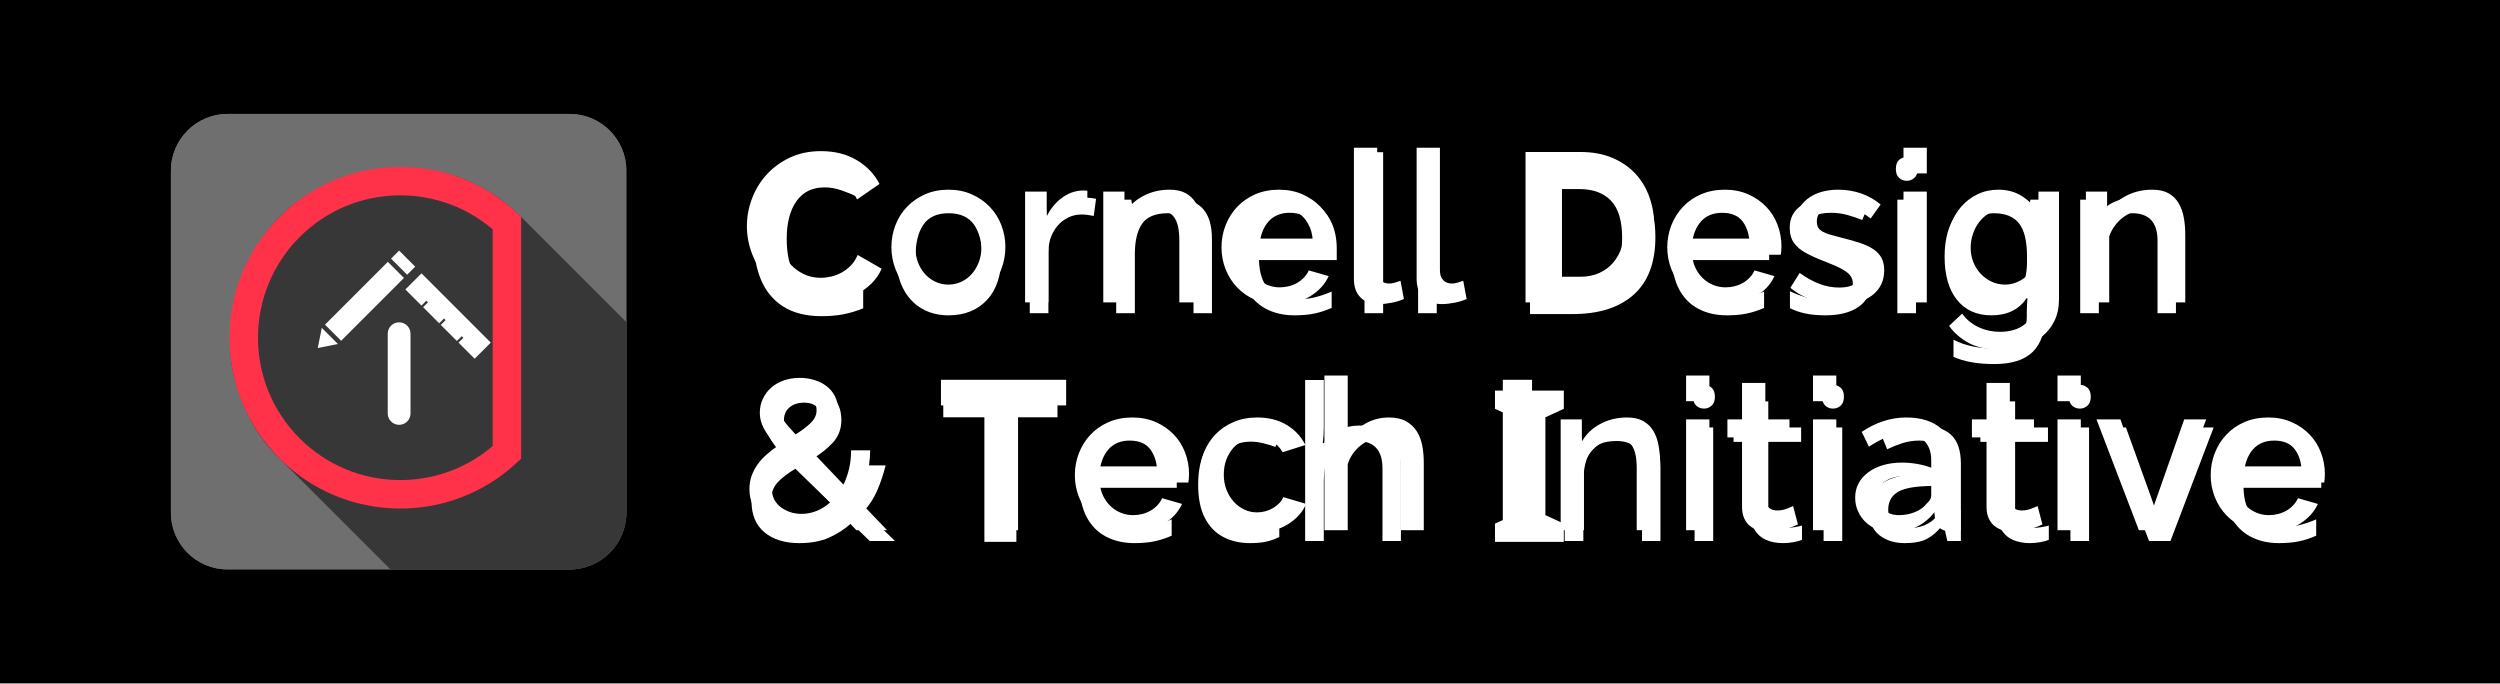
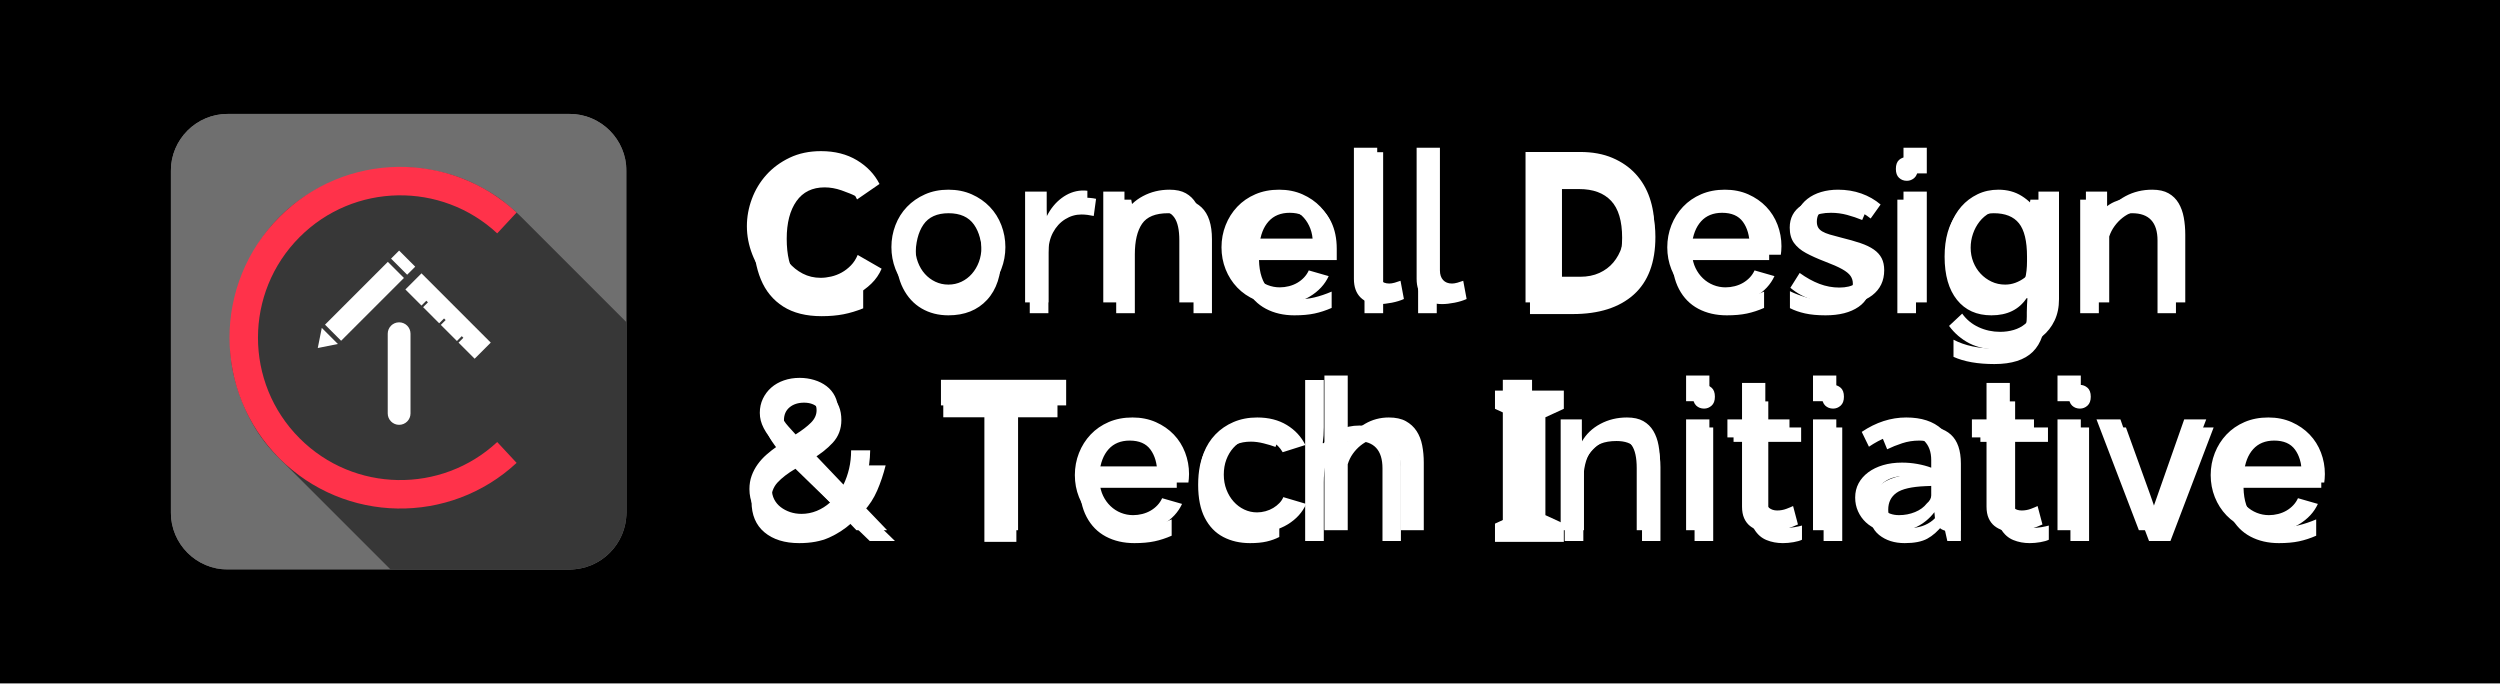
<svg xmlns="http://www.w3.org/2000/svg" xmlns:xlink="http://www.w3.org/1999/xlink" width="4390px" height="1200px" viewBox="0 0 4390 1200" version="1.1">
  <defs>
    <rect id="path-1" x="0" y="0" width="800" height="800" rx="100" />
  </defs>
  <g id="Wordmark-Light-Text-Background" stroke="none" stroke-width="1" fill="none" fill-rule="evenodd">
    <rect fill="#000000" x="0" y="0" width="4390" height="1200" />
    <g id="Wordmark-Light-Text-Transparent">
      <g id="Wordmark-Light-Text-No-Padding" transform="translate(300, 200)">
        <g id="Logo-Text---Light" transform="translate(1000, 0)" fill="#FFFFFF">
          <text id="Text-Label" font-family="Raleway-Bold, Raleway" font-size="372" font-weight="bold" line-spacing="400" letter-spacing="-1.782">
            <tspan x="1.86" y="351.487">C</tspan>
            <tspan x="253.41" y="350" font-family="Raleway-SemiBold, Raleway" font-weight="500" letter-spacing="-1.842">ornell </tspan>
            <tspan x="1353.168" y="351.487" letter-spacing="-1.842">D</tspan>
            <tspan x="1615.818" y="350" font-family="Raleway-SemiBold, Raleway" font-weight="500" letter-spacing="-1.842">esign</tspan>
            <tspan x="0" y="750" font-family="Raleway-SemiBold, Raleway" font-weight="500" letter-spacing="-1.842">&amp; </tspan>
            <tspan x="348.972" y="751.487" letter-spacing="-1.842">T</tspan>
            <tspan x="575.538" y="750" font-family="Raleway-SemiBold, Raleway" font-weight="500" letter-spacing="-1.842">ech </tspan>
            <tspan x="1313.287" y="751.487" letter-spacing="-1.842">I</tspan>
            <tspan x="1415.977" y="750" font-family="Raleway-SemiBold, Raleway" font-weight="500" letter-spacing="-1.842">nitiative</tspan>
          </text>
          <path d="M11.532,197.08 C11.532,180.96 14.446,165.026 20.274,149.278 C26.102,133.53 34.596,119.456 45.756,107.056 C56.916,94.656 70.556,84.612 86.676,76.924 C102.796,69.236 121.148,65.392 141.732,65.392 C166.036,65.392 187.054,70.724 204.786,81.388 C222.518,92.052 235.724,105.94 244.404,123.052 L204.972,150.208 C201.5,142.768 197.284,136.506 192.324,131.422 C187.364,126.338 182.032,122.308 176.328,119.332 C170.624,116.356 164.672,114.186 158.472,112.822 C152.272,111.458 146.196,110.776 140.244,110.776 C127.348,110.776 116.126,113.38 106.578,118.588 C97.03,123.796 89.094,130.554 82.77,138.862 C76.446,147.17 71.672,156.594 68.448,167.134 C65.224,177.674 63.612,188.152 63.612,198.568 C63.612,210.224 65.472,221.446 69.192,232.234 C72.912,243.022 78.182,252.508 85.002,260.692 C91.822,268.876 100.006,275.448 109.554,280.408 C119.102,285.368 129.58,287.848 140.988,287.848 C146.94,287.848 153.14,287.104 159.588,285.616 C166.036,284.128 172.174,281.772 178.002,278.548 C183.83,275.324 189.224,271.17 194.184,266.086 C199.144,261.002 203.112,254.864 206.088,247.672 L248.124,271.852 C243.908,281.772 237.894,290.514 230.082,298.078 C222.27,305.642 213.466,312.028 203.67,317.236 C193.874,322.444 183.396,326.412 172.236,329.14 C161.076,331.868 150.164,333.232 139.5,333.232 C120.652,333.232 103.416,329.264 87.792,321.328 C72.168,313.392 58.714,303.038 47.43,290.266 C36.146,277.494 27.342,262.986 21.018,246.742 C14.694,230.498 11.532,213.944 11.532,197.08 Z M365.382,334.72 C350.005,334.72 336.18,331.992 323.904,326.536 C311.627,321.08 301.15,313.764 292.469,304.588 C283.789,295.412 277.094,284.686 272.382,272.41 C267.669,260.134 265.313,247.3 265.313,233.908 C265.313,220.516 267.669,207.682 272.382,195.406 C277.094,183.13 283.851,172.404 292.656,163.228 C301.46,154.052 311.999,146.736 324.276,141.28 C336.552,135.824 350.253,133.096 365.382,133.096 C380.51,133.096 394.211,135.824 406.488,141.28 C418.764,146.736 429.303,154.052 438.108,163.228 C446.912,172.404 453.669,183.13 458.382,195.406 C463.094,207.682 465.45,220.516 465.45,233.908 C465.45,247.3 463.094,260.134 458.382,272.41 C453.669,284.686 446.912,295.412 438.108,304.588 C429.303,313.764 418.764,321.08 406.488,326.536 C394.211,331.992 380.51,334.72 365.382,334.72 Z M307.349,234.28 C307.349,243.704 308.837,252.384 311.813,260.32 C314.79,268.256 318.881,275.138 324.089,280.966 C329.298,286.794 335.435,291.382 342.503,294.73 C349.572,298.078 357.197,299.752 365.382,299.752 C373.566,299.752 381.191,298.078 388.26,294.73 C395.328,291.382 401.465,286.732 406.673,280.78 C411.882,274.828 415.973,267.884 418.95,259.948 C421.926,252.012 423.413,243.332 423.413,233.908 C423.413,224.732 421.926,216.114 418.95,208.054 C415.973,199.994 411.882,192.988 406.673,187.036 C401.465,181.084 395.328,176.434 388.26,173.086 C381.191,169.738 373.566,168.064 365.382,168.064 C357.445,168.064 349.944,169.8 342.875,173.272 C335.807,176.744 329.67,181.456 324.462,187.408 C319.253,193.36 315.1,200.366 312,208.426 C308.899,216.486 307.349,225.104 307.349,234.28 Z M609.432,171.784 C593.56,172.28 579.486,175.938 567.21,182.758 C554.934,189.578 546.192,199.312 540.984,211.96 L540.984,331 L500.064,331 L500.064,136.444 L538.008,136.444 L538.008,179.968 C544.704,166.576 553.446,155.85 564.234,147.79 C575.022,139.73 586.616,135.328 599.016,134.584 L605.154,134.584 C606.766,134.584 608.192,134.708 609.432,134.956 L609.432,171.784 Z M811.818,331 L770.898,331 L770.898,222.004 C770.898,203.652 767.984,190.322 762.156,182.014 C756.328,173.706 747.71,169.552 736.302,169.552 C730.35,169.552 724.398,170.668 718.446,172.9 C712.494,175.132 706.914,178.294 701.706,182.386 C696.498,186.478 691.848,191.314 687.756,196.894 C683.664,202.474 680.502,208.612 678.27,215.308 L678.27,331 L637.35,331 L637.35,136.444 L674.55,136.444 L674.55,175.504 C681.99,162.36 692.778,152.006 706.914,144.442 C721.05,136.878 736.674,133.096 753.786,133.096 C765.442,133.096 774.99,135.204 782.43,139.42 C789.87,143.636 795.76,149.402 800.1,156.718 C804.44,164.034 807.478,172.466 809.214,182.014 C810.95,191.562 811.818,201.668 811.818,212.332 L811.818,331 Z M945.756,334.72 C930.628,334.72 916.864,332.054 904.464,326.722 C892.064,321.39 881.462,314.136 872.658,304.96 C863.854,295.784 857.034,285.12 852.198,272.968 C847.362,260.816 844.944,247.92 844.944,234.28 C844.944,220.64 847.362,207.682 852.198,195.406 C857.034,183.13 863.854,172.342 872.658,163.042 C881.462,153.742 892.064,146.426 904.464,141.094 C916.864,135.762 930.752,133.096 946.128,133.096 C961.256,133.096 974.958,135.824 987.234,141.28 C999.51,146.736 1009.988,153.99 1018.668,163.042 C1027.348,172.094 1033.982,182.634 1038.57,194.662 C1043.158,206.69 1045.452,219.276 1045.452,232.42 C1045.452,235.396 1045.328,238.186 1045.08,240.79 C1044.832,243.394 1044.584,245.564 1044.336,247.3 L888.468,247.3 C889.212,255.98 891.258,263.792 894.606,270.736 C897.954,277.68 902.294,283.694 907.626,288.778 C912.958,293.862 919.034,297.768 925.854,300.496 C932.674,303.224 939.804,304.588 947.244,304.588 C952.7,304.588 958.094,303.906 963.426,302.542 C968.758,301.178 973.656,299.194 978.12,296.59 C982.584,293.986 986.552,290.824 990.024,287.104 C993.496,283.384 996.224,279.292 998.208,274.828 L1033.176,284.872 C1026.48,299.504 1015.382,311.47 999.882,320.77 C984.382,330.07 966.34,334.72 945.756,334.72 Z M1004.904,219.028 C1004.16,210.844 1002.114,203.28 998.766,196.336 C995.418,189.392 991.14,183.502 985.932,178.666 C980.724,173.83 974.648,170.048 967.704,167.32 C960.76,164.592 953.444,163.228 945.756,163.228 C938.068,163.228 930.814,164.592 923.994,167.32 C917.174,170.048 911.16,173.83 905.952,178.666 C900.744,183.502 896.528,189.392 893.304,196.336 C890.08,203.28 888.096,210.844 887.352,219.028 L1004.904,219.028 Z M1077.462,59.44 L1118.382,59.44 L1118.382,274.828 C1118.382,282.02 1120.242,287.662 1123.962,291.754 C1127.682,295.846 1132.89,297.892 1139.586,297.892 C1142.314,297.892 1145.476,297.396 1149.072,296.404 C1152.668,295.412 1156.078,294.296 1159.302,293.056 L1165.254,325.048 C1159.302,327.776 1152.234,329.946 1144.05,331.558 C1135.866,333.17 1128.55,333.976 1122.102,333.976 C1107.966,333.976 1096.992,330.132 1089.18,322.444 C1081.368,314.756 1077.462,303.844 1077.462,289.708 L1077.462,59.44 Z M1187.592,59.44 L1228.512,59.44 L1228.512,274.828 C1228.512,282.02 1230.372,287.662 1234.092,291.754 C1237.812,295.846 1243.02,297.892 1249.716,297.892 C1252.444,297.892 1255.606,297.396 1259.202,296.404 C1262.798,295.412 1266.208,294.296 1269.432,293.056 L1275.384,325.048 C1269.432,327.776 1262.364,329.946 1254.18,331.558 C1245.996,333.17 1238.68,333.976 1232.232,333.976 C1218.096,333.976 1207.122,330.132 1199.31,322.444 C1191.498,314.756 1187.592,303.844 1187.592,289.708 L1187.592,59.44 Z M1378.836,331 L1378.836,66.88 L1474.812,66.88 C1496.388,66.88 1515.298,70.352 1531.542,77.296 C1547.786,84.24 1561.364,93.664 1572.276,105.568 C1583.188,117.472 1591.372,131.422 1596.828,147.418 C1602.284,163.414 1605.012,180.464 1605.012,198.568 C1605.012,218.656 1601.974,236.822 1595.898,253.066 C1589.822,269.31 1581.08,283.198 1569.672,294.73 C1558.264,306.262 1544.562,315.19 1528.566,321.514 C1512.57,327.838 1494.652,331 1474.812,331 L1378.836,331 Z M1553.304,198.568 C1553.304,185.92 1551.568,174.264 1548.096,163.6 C1544.624,152.936 1539.54,143.76 1532.844,136.072 C1526.148,128.384 1517.902,122.432 1508.106,118.216 C1498.31,114 1487.212,111.892 1474.812,111.892 L1430.172,111.892 L1430.172,285.988 L1474.812,285.988 C1487.46,285.988 1498.682,283.756 1508.478,279.292 C1518.274,274.828 1526.458,268.69 1533.03,260.878 C1539.602,253.066 1544.624,243.828 1548.096,233.164 C1551.568,222.5 1553.304,210.968 1553.304,198.568 Z M1728.534,334.72 C1713.406,334.72 1699.642,332.054 1687.242,326.722 C1674.842,321.39 1664.24,314.136 1655.436,304.96 C1646.632,295.784 1639.812,285.12 1634.976,272.968 C1630.14,260.816 1627.722,247.92 1627.722,234.28 C1627.722,220.64 1630.14,207.682 1634.976,195.406 C1639.812,183.13 1646.632,172.342 1655.436,163.042 C1664.24,153.742 1674.842,146.426 1687.242,141.094 C1699.642,135.762 1713.53,133.096 1728.906,133.096 C1744.034,133.096 1757.736,135.824 1770.012,141.28 C1782.288,146.736 1792.766,153.99 1801.446,163.042 C1810.126,172.094 1816.76,182.634 1821.348,194.662 C1825.936,206.69 1828.23,219.276 1828.23,232.42 C1828.23,235.396 1828.106,238.186 1827.858,240.79 C1827.61,243.394 1827.362,245.564 1827.114,247.3 L1671.246,247.3 C1671.99,255.98 1674.036,263.792 1677.384,270.736 C1680.732,277.68 1685.072,283.694 1690.404,288.778 C1695.736,293.862 1701.812,297.768 1708.632,300.496 C1715.452,303.224 1722.582,304.588 1730.022,304.588 C1735.478,304.588 1740.872,303.906 1746.204,302.542 C1751.536,301.178 1756.434,299.194 1760.898,296.59 C1765.362,293.986 1769.33,290.824 1772.802,287.104 C1776.274,283.384 1779.002,279.292 1780.986,274.828 L1815.954,284.872 C1809.258,299.504 1798.16,311.47 1782.66,320.77 C1767.16,330.07 1749.118,334.72 1728.534,334.72 Z M1787.682,219.028 C1786.938,210.844 1784.892,203.28 1781.544,196.336 C1778.196,189.392 1773.918,183.502 1768.71,178.666 C1763.502,173.83 1757.426,170.048 1750.482,167.32 C1743.538,164.592 1736.222,163.228 1728.534,163.228 C1720.846,163.228 1713.592,164.592 1706.772,167.32 C1699.952,170.048 1693.938,173.83 1688.73,178.666 C1683.522,183.502 1679.306,189.392 1676.082,196.336 C1672.858,203.28 1670.874,210.844 1670.13,219.028 L1787.682,219.028 Z M1930.548,334.72 C1914.924,334.72 1899.362,332.178 1883.862,327.094 C1868.362,322.01 1855.032,314.756 1843.872,305.332 L1860.24,279.292 C1871.896,287.724 1883.428,294.11 1894.836,298.45 C1906.244,302.79 1917.9,304.96 1929.804,304.96 C1941.956,304.96 1951.566,302.604 1958.634,297.892 C1965.702,293.18 1969.236,286.484 1969.236,277.804 C1969.236,269.62 1965.268,263.668 1957.332,259.948 C1949.396,256.228 1936.996,252.136 1920.132,247.672 C1907.98,244.448 1897.564,241.348 1888.884,238.372 C1880.204,235.396 1873.136,231.924 1867.68,227.956 C1862.224,223.988 1858.256,219.4 1855.776,214.192 C1853.296,208.984 1852.056,202.66 1852.056,195.22 C1852.056,185.3 1853.978,176.496 1857.822,168.808 C1861.666,161.12 1866.998,154.61 1873.818,149.278 C1880.638,143.946 1888.636,139.916 1897.812,137.188 C1906.988,134.46 1916.908,133.096 1927.572,133.096 C1942.204,133.096 1955.844,135.328 1968.492,139.792 C1981.14,144.256 1992.424,150.704 2002.344,159.136 L1984.86,183.688 C1966.756,169.304 1947.536,162.112 1927.2,162.112 C1916.784,162.112 1908.042,164.282 1900.974,168.622 C1893.906,172.962 1890.372,179.844 1890.372,189.268 C1890.372,193.236 1891.116,196.584 1892.604,199.312 C1894.092,202.04 1896.51,204.396 1899.858,206.38 C1903.206,208.364 1907.546,210.162 1912.878,211.774 C1918.21,213.386 1924.844,215.184 1932.78,217.168 C1945.924,220.392 1957.27,223.616 1966.818,226.84 C1976.366,230.064 1984.24,233.846 1990.44,238.186 C1996.64,242.526 2001.228,247.61 2004.204,253.438 C2007.18,259.266 2008.668,266.272 2008.668,274.456 C2008.668,293.056 2001.662,307.75 1987.65,318.538 C1973.638,329.326 1954.604,334.72 1930.548,334.72 Z M2042.538,331 L2042.538,136.444 L2083.458,136.444 L2083.458,331 L2042.538,331 Z M2042.538,104.452 L2042.538,59.44 L2083.458,59.44 L2083.458,104.452 L2042.538,104.452 Z M2207.724,332.86 C2194.58,332.86 2182.552,330.194 2171.64,324.862 C2160.728,319.53 2151.366,312.276 2143.554,303.1 C2135.742,293.924 2129.666,283.384 2125.326,271.48 C2120.986,259.576 2118.816,247.052 2118.816,233.908 C2118.816,220.02 2121.048,206.938 2125.512,194.662 C2129.976,182.386 2136.176,171.722 2144.112,162.67 C2152.048,153.618 2161.534,146.426 2172.57,141.094 C2183.606,135.762 2195.82,133.096 2209.212,133.096 C2224.836,133.096 2238.538,136.816 2250.318,144.256 C2262.098,151.696 2271.832,161.368 2279.52,173.272 L2279.52,136.444 L2315.604,136.444 L2315.604,325.42 C2315.604,339.556 2313,352.08 2307.792,362.992 C2302.584,373.904 2295.33,383.142 2286.03,390.706 C2276.73,398.27 2265.756,404.036 2253.108,408.004 C2240.46,411.972 2226.82,413.956 2212.188,413.956 C2190.612,413.956 2172.694,410.298 2158.434,402.982 C2144.174,395.666 2132.208,385.436 2122.536,372.292 L2145.6,350.716 C2153.04,361.132 2162.65,369.068 2174.43,374.524 C2186.21,379.98 2198.796,382.708 2212.188,382.708 C2220.62,382.708 2228.618,381.592 2236.182,379.36 C2243.746,377.128 2250.38,373.656 2256.084,368.944 C2261.788,364.232 2266.314,358.28 2269.662,351.088 C2273.01,343.896 2274.684,335.34 2274.684,325.42 L2274.684,295.66 C2267.74,307.564 2258.192,316.74 2246.04,323.188 C2233.888,329.636 2221.116,332.86 2207.724,332.86 Z M2221.116,299.752 C2227.316,299.752 2233.268,298.698 2238.972,296.59 C2244.676,294.482 2249.946,291.63 2254.782,288.034 C2259.618,284.438 2263.772,280.346 2267.244,275.758 C2270.716,271.17 2273.196,266.272 2274.684,261.064 L2274.684,210.1 C2272.204,203.9 2268.98,198.258 2265.012,193.174 C2261.044,188.09 2256.518,183.688 2251.434,179.968 C2246.35,176.248 2240.956,173.334 2235.252,171.226 C2229.548,169.118 2223.844,168.064 2218.14,168.064 C2209.212,168.064 2201.214,169.986 2194.146,173.83 C2187.078,177.674 2181.064,182.758 2176.104,189.082 C2171.144,195.406 2167.3,202.536 2164.572,210.472 C2161.844,218.408 2160.48,226.592 2160.48,235.024 C2160.48,243.952 2162.03,252.322 2165.13,260.134 C2168.23,267.946 2172.508,274.766 2177.964,280.594 C2183.42,286.422 2189.806,291.072 2197.122,294.544 C2204.438,298.016 2212.436,299.752 2221.116,299.752 Z M2537.334,331 L2496.414,331 L2496.414,222.004 C2496.414,203.652 2493.501,190.322 2487.673,182.014 C2481.844,173.706 2473.227,169.552 2461.818,169.552 C2455.866,169.552 2449.915,170.668 2443.963,172.9 C2438.01,175.132 2432.431,178.294 2427.222,182.386 C2422.014,186.478 2417.365,191.314 2413.273,196.894 C2409.18,202.474 2406.019,208.612 2403.787,215.308 L2403.787,331 L2362.867,331 L2362.867,136.444 L2400.066,136.444 L2400.066,175.504 C2407.507,162.36 2418.294,152.006 2432.43,144.442 C2446.567,136.878 2462.19,133.096 2479.302,133.096 C2490.959,133.096 2500.506,135.204 2507.947,139.42 C2515.387,143.636 2521.276,149.402 2525.617,156.718 C2529.957,164.034 2532.994,172.466 2534.731,182.014 C2536.466,191.562 2537.334,201.668 2537.334,212.332 L2537.334,331 Z M203.856,731 L179.676,705.704 C168.764,715.128 156.798,722.32 143.778,727.28 C130.758,732.24 117.18,734.72 103.044,734.72 C90.148,734.72 78.368,732.736 67.704,728.768 C57.04,724.8 47.864,719.406 40.176,712.586 C32.488,705.766 26.536,697.706 22.32,688.406 C18.104,679.106 15.996,669.248 15.996,658.832 C15.996,650.4 17.298,642.588 19.902,635.396 C22.506,628.204 26.04,621.508 30.504,615.308 C34.968,609.108 40.176,603.404 46.128,598.196 C52.08,592.988 58.28,588.152 64.728,583.688 C59.024,577.488 54.25,571.784 50.406,566.576 C46.562,561.368 43.462,556.47 41.106,551.882 C38.75,547.294 37.014,542.83 35.898,538.49 C34.782,534.15 34.224,529.624 34.224,524.912 C34.224,515.984 36.022,507.738 39.618,500.174 C43.214,492.61 48.112,486.1 54.312,480.644 C60.512,475.188 67.89,470.972 76.446,467.996 C85.002,465.02 94.24,463.532 104.16,463.532 C113.088,463.532 121.644,464.772 129.828,467.252 C138.012,469.732 145.204,473.328 151.404,478.04 C157.604,482.752 162.502,488.642 166.098,495.71 C169.694,502.778 171.492,510.776 171.492,519.704 C171.492,527.144 170.19,533.964 167.586,540.164 C164.982,546.364 161.448,552.254 156.984,557.834 C152.52,563.414 147.25,568.746 141.174,573.83 C135.098,578.914 128.588,583.812 121.644,588.524 L181.164,651.02 C185.38,642.34 188.666,632.978 191.022,622.934 C193.378,612.89 194.556,602.164 194.556,590.756 L228.036,590.756 C227.788,607.62 225.68,623.182 221.712,637.442 C217.744,651.702 212.164,664.536 204.972,675.944 L257.796,731 L203.856,731 Z M107.508,702.356 C116.684,702.356 125.55,700.62 134.106,697.148 C142.662,693.676 150.536,688.716 157.728,682.268 L89.28,609.728 C79.112,616.92 70.928,624.484 64.728,632.42 C58.528,640.356 55.428,649.284 55.428,659.204 C55.428,665.652 56.792,671.542 59.52,676.874 C62.248,682.206 66.03,686.732 70.866,690.452 C75.702,694.172 81.22,697.086 87.42,699.194 C93.62,701.302 100.316,702.356 107.508,702.356 Z M71.796,523.796 C71.796,526.276 72.168,528.694 72.912,531.05 C73.656,533.406 74.958,536.072 76.818,539.048 C78.678,542.024 81.282,545.372 84.63,549.092 C87.978,552.812 92.132,557.4 97.092,562.856 C108.5,555.664 117.49,548.782 124.062,542.21 C130.634,535.638 133.92,528.384 133.92,520.448 C133.92,512.512 131.13,506.126 125.55,501.29 C119.97,496.454 112.84,494.036 104.16,494.036 C94.736,494.036 86.986,496.95 80.91,502.778 C74.834,508.606 71.796,515.612 71.796,523.796 Z M572.172,511.892 L487.728,511.892 L487.728,731 L436.764,731 L436.764,511.892 L352.32,511.892 L352.32,466.88 L572.172,466.88 L572.172,511.892 Z M688.254,734.72 C673.126,734.72 659.362,732.054 646.962,726.722 C634.562,721.39 623.96,714.136 615.156,704.96 C606.352,695.784 599.532,685.12 594.696,672.968 C589.86,660.816 587.442,647.92 587.442,634.28 C587.442,620.64 589.86,607.682 594.696,595.406 C599.532,583.13 606.352,572.342 615.156,563.042 C623.96,553.742 634.562,546.426 646.962,541.094 C659.362,535.762 673.25,533.096 688.626,533.096 C703.754,533.096 717.456,535.824 729.732,541.28 C742.008,546.736 752.486,553.99 761.166,563.042 C769.846,572.094 776.48,582.634 781.068,594.662 C785.656,606.69 787.95,619.276 787.95,632.42 C787.95,635.396 787.826,638.186 787.578,640.79 C787.33,643.394 787.082,645.564 786.834,647.3 L630.966,647.3 C631.71,655.98 633.756,663.792 637.104,670.736 C640.452,677.68 644.792,683.694 650.124,688.778 C655.456,693.862 661.532,697.768 668.352,700.496 C675.172,703.224 682.302,704.588 689.742,704.588 C695.198,704.588 700.592,703.906 705.924,702.542 C711.256,701.178 716.154,699.194 720.618,696.59 C725.082,693.986 729.05,690.824 732.522,687.104 C735.994,683.384 738.722,679.292 740.706,674.828 L775.674,684.872 C768.978,699.504 757.88,711.47 742.38,720.77 C726.88,730.07 708.838,734.72 688.254,734.72 Z M747.402,619.028 C746.658,610.844 744.612,603.28 741.264,596.336 C737.916,589.392 733.638,583.502 728.43,578.666 C723.222,573.83 717.146,570.048 710.202,567.32 C703.258,564.592 695.942,563.228 688.254,563.228 C680.566,563.228 673.312,564.592 666.492,567.32 C659.672,570.048 653.658,573.83 648.45,578.666 C643.242,583.502 639.026,589.392 635.802,596.336 C632.578,603.28 630.594,610.844 629.85,619.028 L747.402,619.028 Z M806.94,633.536 C806.94,619.896 809.296,607 814.008,594.848 C818.72,582.696 825.478,572.032 834.282,562.856 C843.086,553.68 853.688,546.426 866.088,541.094 C878.488,535.762 892.376,533.096 907.752,533.096 C927.84,533.096 945.138,537.498 959.646,546.302 C974.154,555.106 985.004,566.824 992.196,581.456 L952.392,594.104 C947.68,585.92 941.356,579.534 933.42,574.946 C925.484,570.358 916.68,568.064 907.008,568.064 C898.824,568.064 891.198,569.676 884.13,572.9 C877.062,576.124 870.924,580.65 865.716,586.478 C860.508,592.306 856.416,599.188 853.44,607.124 C850.464,615.06 848.976,623.864 848.976,633.536 C848.976,642.96 850.526,651.702 853.626,659.762 C856.726,667.822 860.942,674.828 866.274,680.78 C871.606,686.732 877.806,691.382 884.874,694.73 C891.942,698.078 899.444,699.752 907.38,699.752 C912.34,699.752 917.3,699.07 922.26,697.706 C927.22,696.342 931.746,694.42 935.838,691.94 C939.93,689.46 943.526,686.608 946.626,683.384 C949.726,680.16 952.02,676.688 953.508,672.968 L993.684,684.872 C987.236,699.504 976.448,711.47 961.32,720.77 C946.192,730.07 928.336,734.72 907.752,734.72 C892.624,734.72 878.86,731.992 866.46,726.536 C854.06,721.08 843.458,713.702 834.654,704.402 C825.85,695.102 819.03,684.376 814.194,672.224 C809.358,660.072 806.94,647.176 806.94,633.536 Z M1200.162,731 L1159.242,731 L1159.242,622.004 C1159.242,604.148 1156.08,590.942 1149.756,582.386 C1143.432,573.83 1134.318,569.552 1122.414,569.552 C1116.71,569.552 1111.006,570.668 1105.302,572.9 C1099.598,575.132 1094.204,578.294 1089.12,582.386 C1084.036,586.478 1079.51,591.314 1075.542,596.894 C1071.574,602.474 1068.598,608.612 1066.614,615.308 L1066.614,731 L1025.694,731 L1025.694,459.44 L1066.614,459.44 L1066.614,575.504 C1074.054,562.112 1084.16,551.696 1096.932,544.256 C1109.704,536.816 1123.654,533.096 1138.782,533.096 C1150.934,533.096 1160.916,535.266 1168.728,539.606 C1176.54,543.946 1182.802,549.712 1187.514,556.904 C1192.226,564.096 1195.512,572.466 1197.372,582.014 C1199.232,591.562 1200.162,601.668 1200.162,612.332 L1200.162,731 Z M1338.955,731 L1338.955,466.88 L1390.291,466.88 L1390.291,731 L1338.955,731 Z M1614.997,731 L1574.077,731 L1574.077,622.004 C1574.077,603.652 1571.163,590.322 1565.335,582.014 C1559.507,573.706 1550.889,569.552 1539.481,569.552 C1533.529,569.552 1527.577,570.668 1521.625,572.9 C1515.673,575.132 1510.093,578.294 1504.885,582.386 C1499.677,586.478 1495.027,591.314 1490.935,596.894 C1486.843,602.474 1483.681,608.612 1481.449,615.308 L1481.449,731 L1440.529,731 L1440.529,536.444 L1477.729,536.444 L1477.729,575.504 C1485.169,562.36 1495.957,552.006 1510.093,544.442 C1524.229,536.878 1539.853,533.096 1556.965,533.096 C1568.621,533.096 1578.169,535.204 1585.609,539.42 C1593.049,543.636 1598.939,549.402 1603.279,556.718 C1607.619,564.034 1610.657,572.466 1612.393,582.014 C1614.129,591.562 1614.997,601.668 1614.997,612.332 L1614.997,731 Z M1660.771,731 L1660.771,536.444 L1701.691,536.444 L1701.691,731 L1660.771,731 Z M1660.771,504.452 L1660.771,459.44 L1701.691,459.44 L1701.691,504.452 L1660.771,504.452 Z M1857.205,720.956 C1851.997,723.436 1844.805,726.226 1835.629,729.326 C1826.453,732.426 1816.657,733.976 1806.241,733.976 C1799.793,733.976 1793.717,733.108 1788.013,731.372 C1782.309,729.636 1777.287,727.032 1772.947,723.56 C1768.607,720.088 1765.197,715.562 1762.717,709.982 C1760.237,704.402 1758.997,697.644 1758.997,689.708 L1758.997,568.064 L1733.329,568.064 L1733.329,536.444 L1758.997,536.444 L1758.997,472.46 L1799.917,472.46 L1799.917,536.444 L1842.325,536.444 L1842.325,568.064 L1799.917,568.064 L1799.917,676.688 C1800.413,683.632 1802.583,688.654 1806.427,691.754 C1810.271,694.854 1815.045,696.404 1820.749,696.404 C1826.453,696.404 1831.909,695.412 1837.117,693.428 C1842.325,691.444 1846.169,689.832 1848.649,688.592 L1857.205,720.956 Z M1883.635,731 L1883.635,536.444 L1924.555,536.444 L1924.555,731 L1883.635,731 Z M1883.635,504.452 L1883.635,459.44 L1924.555,459.44 L1924.555,504.452 L1883.635,504.452 Z M2023.525,734.72 C2014.101,734.72 2005.359,733.17 1997.299,730.07 C1989.239,726.97 1982.295,722.692 1976.467,717.236 C1970.639,711.78 1966.051,705.332 1962.703,697.892 C1959.355,690.452 1957.681,682.392 1957.681,673.712 C1957.681,664.536 1959.665,656.228 1963.633,648.788 C1967.601,641.348 1973.243,634.9 1980.559,629.444 C1987.875,623.988 1996.555,619.772 2006.599,616.796 C2016.643,613.82 2027.741,612.332 2039.893,612.332 C2049.069,612.332 2058.121,613.138 2067.049,614.75 C2075.977,616.362 2084.037,618.532 2091.229,621.26 L2091.229,607.868 C2091.229,593.484 2087.137,582.262 2078.953,574.202 C2070.769,566.142 2058.989,562.112 2043.613,562.112 C2033.197,562.112 2022.967,564.034 2012.923,567.878 C2002.879,571.722 1992.525,577.24 1981.861,584.432 L1969.213,558.392 C1994.261,541.528 2020.301,533.096 2047.333,533.096 C2074.117,533.096 2094.949,539.916 2109.829,553.556 C2124.709,567.196 2132.149,586.788 2132.149,612.332 L2132.149,682.64 C2132.149,691.32 2135.745,695.784 2142.937,696.032 L2142.937,731 C2138.969,731.744 2135.559,732.24 2132.707,732.488 C2129.855,732.736 2127.065,732.86 2124.337,732.86 C2116.401,732.86 2110.263,730.876 2105.923,726.908 C2101.583,722.94 2098.917,717.856 2097.925,711.656 L2096.809,699.38 C2088.129,710.788 2077.403,719.53 2064.631,725.606 C2051.859,731.682 2038.157,734.72 2023.525,734.72 Z M2034.685,704.588 C2044.605,704.588 2053.967,702.79 2062.771,699.194 C2071.575,695.598 2078.457,690.576 2083.417,684.128 C2088.625,679.664 2091.229,674.952 2091.229,669.992 L2091.229,644.324 C2084.285,641.596 2076.907,639.488 2069.095,638 C2061.283,636.512 2053.657,635.768 2046.217,635.768 C2031.585,635.768 2019.619,638.93 2010.319,645.254 C2001.019,651.578 1996.369,659.948 1996.369,670.364 C1996.369,680.036 1999.965,688.158 2007.157,694.73 C2014.349,701.302 2023.525,704.588 2034.685,704.588 Z M2286.547,720.956 C2281.339,723.436 2274.147,726.226 2264.971,729.326 C2255.795,732.426 2245.999,733.976 2235.583,733.976 C2229.135,733.976 2223.059,733.108 2217.355,731.372 C2211.651,729.636 2206.629,727.032 2202.289,723.56 C2197.949,720.088 2194.539,715.562 2192.059,709.982 C2189.579,704.402 2188.339,697.644 2188.339,689.708 L2188.339,568.064 L2162.671,568.064 L2162.671,536.444 L2188.339,536.444 L2188.339,472.46 L2229.259,472.46 L2229.259,536.444 L2271.667,536.444 L2271.667,568.064 L2229.259,568.064 L2229.259,676.688 C2229.755,683.632 2231.925,688.654 2235.769,691.754 C2239.613,694.854 2244.387,696.404 2250.091,696.404 C2255.795,696.404 2261.251,695.412 2266.459,693.428 C2271.667,691.444 2275.511,689.832 2277.991,688.592 L2286.547,720.956 Z M2312.977,731 L2312.977,536.444 L2353.897,536.444 L2353.897,731 L2312.977,731 Z M2312.977,504.452 L2312.977,459.44 L2353.897,459.44 L2353.897,504.452 L2312.977,504.452 Z M2455.843,731 L2381.443,536.444 L2423.479,536.444 L2479.279,696.404 L2535.451,536.444 L2574.139,536.444 L2499.739,731 L2455.843,731 Z M2682.781,734.72 C2667.653,734.72 2653.889,732.054 2641.489,726.722 C2629.089,721.39 2618.487,714.136 2609.683,704.96 C2600.879,695.784 2594.059,685.12 2589.223,672.968 C2584.387,660.816 2581.969,647.92 2581.969,634.28 C2581.969,620.64 2584.387,607.682 2589.223,595.406 C2594.059,583.13 2600.879,572.342 2609.683,563.042 C2618.487,553.742 2629.089,546.426 2641.489,541.094 C2653.889,535.762 2667.777,533.096 2683.153,533.096 C2698.281,533.096 2711.983,535.824 2724.259,541.28 C2736.535,546.736 2747.013,553.99 2755.693,563.042 C2764.373,572.094 2771.007,582.634 2775.595,594.662 C2780.183,606.69 2782.477,619.276 2782.477,632.42 C2782.477,635.396 2782.353,638.186 2782.105,640.79 C2781.857,643.394 2781.609,645.564 2781.361,647.3 L2625.493,647.3 C2626.237,655.98 2628.283,663.792 2631.631,670.736 C2634.979,677.68 2639.319,683.694 2644.651,688.778 C2649.983,693.862 2656.059,697.768 2662.879,700.496 C2669.699,703.224 2676.829,704.588 2684.269,704.588 C2689.725,704.588 2695.119,703.906 2700.451,702.542 C2705.783,701.178 2710.681,699.194 2715.145,696.59 C2719.609,693.986 2723.577,690.824 2727.049,687.104 C2730.521,683.384 2733.249,679.292 2735.233,674.828 L2770.201,684.872 C2763.505,699.504 2752.407,711.47 2736.907,720.77 C2721.407,730.07 2703.365,734.72 2682.781,734.72 Z M2741.929,619.028 C2741.185,610.844 2739.139,603.28 2735.791,596.336 C2732.443,589.392 2728.165,583.502 2722.957,578.666 C2717.749,573.83 2711.673,570.048 2704.729,567.32 C2697.785,564.592 2690.469,563.228 2682.781,563.228 C2675.093,563.228 2667.839,564.592 2661.019,567.32 C2654.199,570.048 2648.185,573.83 2642.977,578.666 C2637.769,583.502 2633.553,589.392 2630.329,596.336 C2627.105,603.28 2625.121,610.844 2624.377,619.028 L2741.929,619.028 Z" id="Outlines" fill-rule="evenodd" />
        </g>
        <g id="Icon-Rounded">
          <mask id="mask-2" fill="white">
            <use xlink:href="#path-1" />
          </mask>
          <use id="Mask" fill="#6F6F6F" fill-rule="evenodd" xlink:href="#path-1" />
          <g id="Icon" mask="url(#mask-2)">
            <rect id="Base" fill="#6F6F6F" fill-rule="evenodd" x="0" y="0" width="800" height="800" />
            <g id="Glyph-Shadow">
              <path d="M363.653,187.929 L625.096,187.929 L932.166,494.999 L639.236,787.929 L362.612,787.929 C312.074,789.012 261.016,774.697 209.436,744.985 C132.066,700.418 64.209,594.694 63.671,488.641 C63.166,389.055 120.009,294.657 187.729,245.714 C211.694,228.394 238.703,212.812 270.272,203.025 C282.715,199.167 300.161,193.311 324.05,190.604 C339.976,188.799 353.176,187.907 363.653,187.929 Z" id="Shadow" fill="#373737" fill-rule="evenodd" transform="translate(497.9169, 487.9571) rotate(45) translate(-497.9169, -487.9571) " />
              <g id="Glyph-Light">
                <path d="M505.196,401.622 L513.681,393.137 L510.853,390.309 L502.368,398.794 L474.083,370.51 L482.569,362.024 L479.74,359.196 L471.255,367.681 L442.971,339.397 L451.456,330.912 L448.627,328.083 L440.142,336.569 L411.858,308.284 L440.142,280 L561.765,401.622 L533.48,429.907 L505.196,401.622 Z M414.978,282.426 L386.693,254.142 L400.836,240 L429.12,268.284 L414.978,282.426 Z M409.321,288.083 L299.012,398.392 L270.728,370.108 L381.037,259.799 L409.321,288.083 Z M400.858,366 C411.904,366 420.858,374.954 420.858,386 L420.858,526 C420.858,537.046 411.904,546 400.858,546 C389.812,546 380.858,537.046 380.858,526 L380.858,386 C380.858,374.954 389.812,366 400.858,366 Z M258,411.12 L265.071,375.765 L293.355,404.049 L258,411.12 Z" id="Arrow" fill="#FFFFFF" fill-rule="evenodd" />
-                 <path d="M392.829,118.185 C245.663,123.535 128,244.527 128,393 C128,544.878 251.122,668 403,668 C551.473,668 672.465,550.337 677.815,403.171 L392.829,118.185 Z" id="Arc" stroke="#FF324A" stroke-width="50" transform="translate(403, 393) rotate(45) translate(-403, -393) " />
+                 <path d="M392.829,118.185 C245.663,123.535 128,244.527 128,393 C128,544.878 251.122,668 403,668 C551.473,668 672.465,550.337 677.815,403.171 M392.829,118.185 Z" id="Arc" stroke="#FF324A" stroke-width="50" transform="translate(403, 393) rotate(45) translate(-403, -393) " />
              </g>
            </g>
          </g>
        </g>
      </g>
    </g>
  </g>
</svg>
